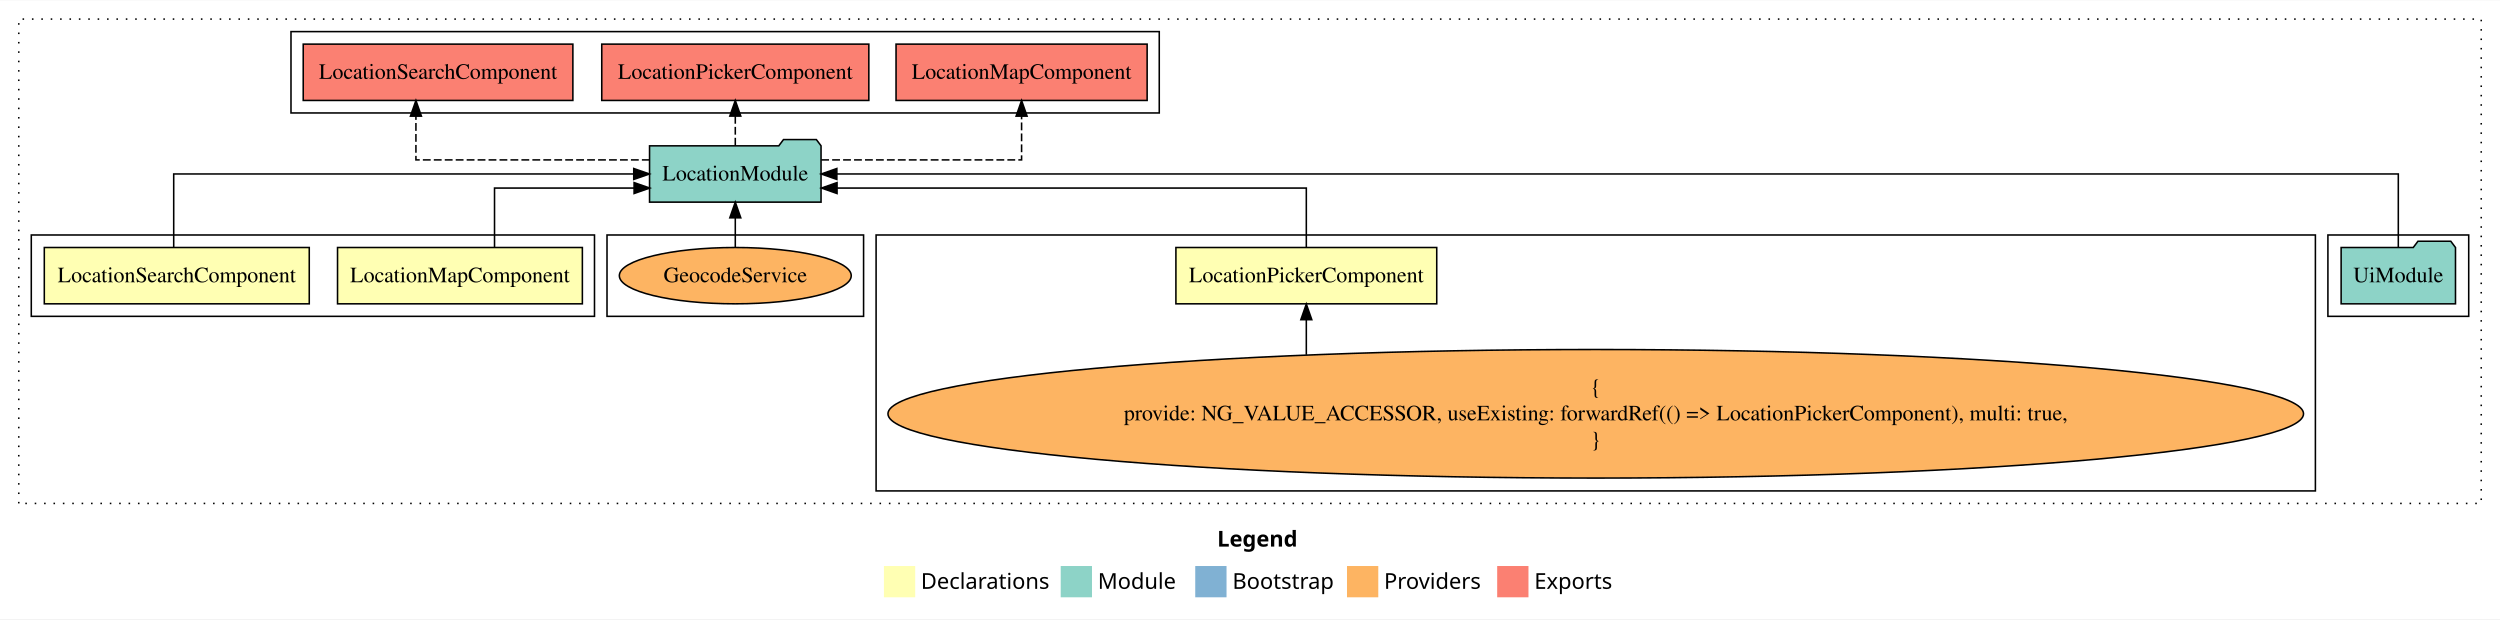
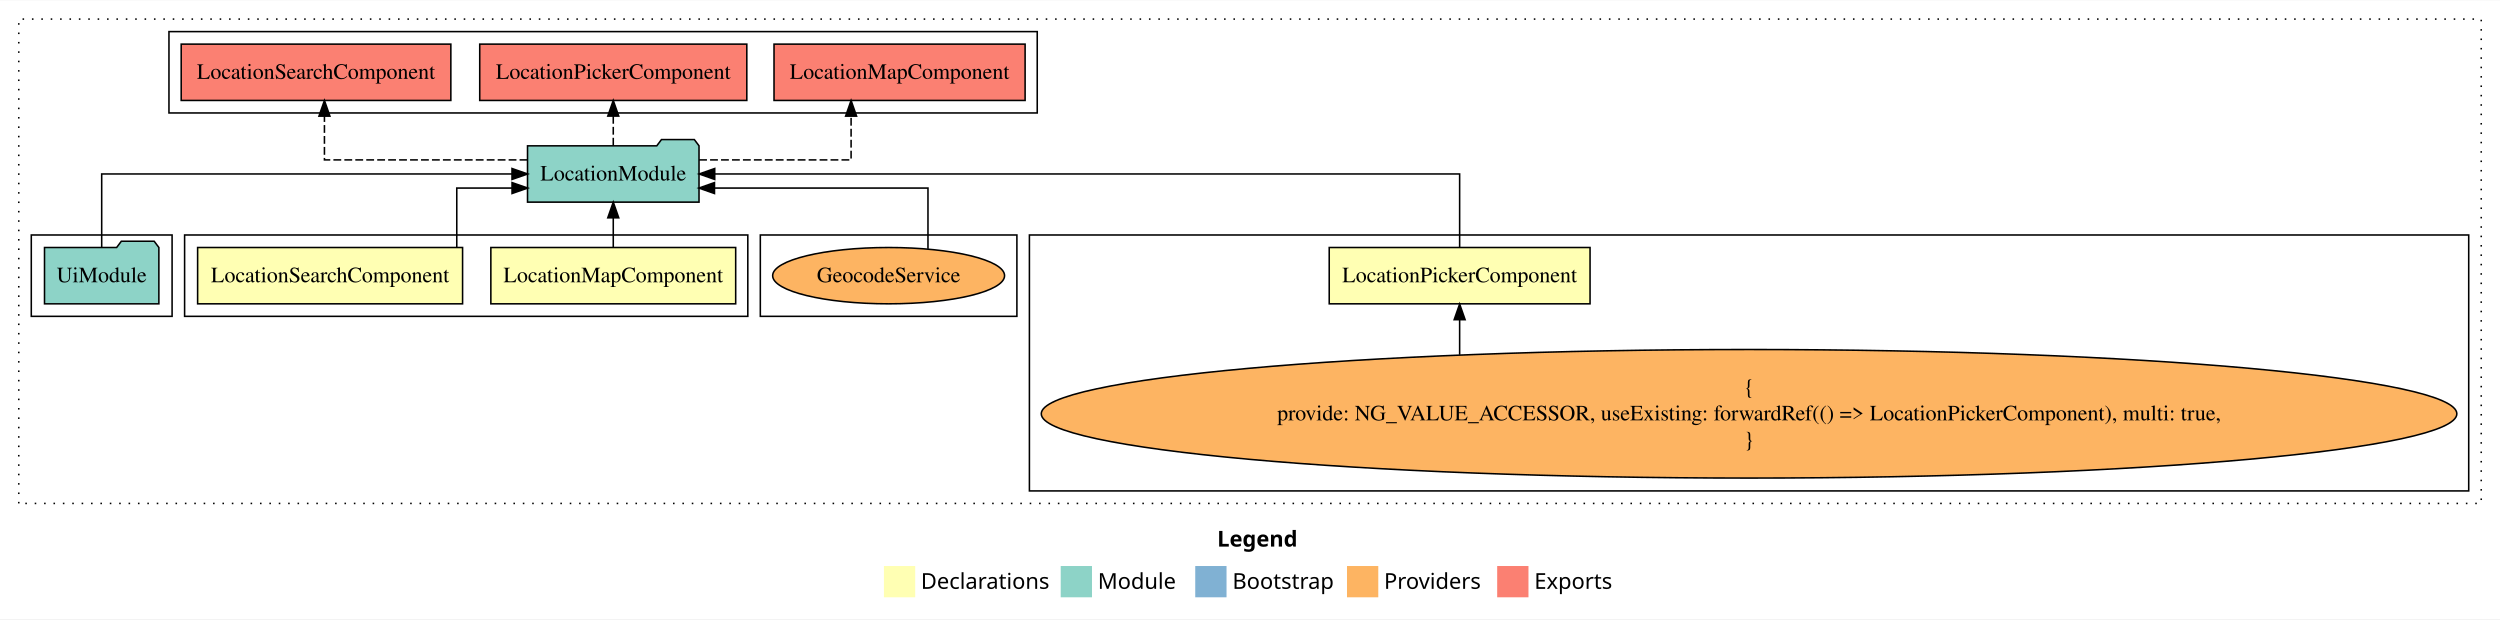
<svg xmlns="http://www.w3.org/2000/svg" width="1598pt" height="396pt" viewBox="0.00 0.00 1598.00 395.59">
  <g id="graph0" class="graph" transform="scale(1 1) rotate(0) translate(4 391.59)">
    <polygon fill="white" stroke="transparent" points="-4,4 -4,-391.59 1594,-391.59 1594,4 -4,4" />
    <text text-anchor="start" x="774.01" y="-42.4" font-family="sans-serif" font-weight="bold" font-size="14.00">Legend</text>
    <polygon fill="#ffffb3" stroke="transparent" points="561,-10 561,-30 581,-30 581,-10 561,-10" />
    <text text-anchor="start" x="584.63" y="-15.4" font-family="sans-serif" font-size="14.00">  Declarations</text>
    <polygon fill="#8dd3c7" stroke="transparent" points="674,-10 674,-30 694,-30 694,-10 674,-10" />
    <text text-anchor="start" x="697.73" y="-15.4" font-family="sans-serif" font-size="14.00">  Module</text>
    <polygon fill="#80b1d3" stroke="transparent" points="760,-10 760,-30 780,-30 780,-10 760,-10" />
    <text text-anchor="start" x="783.78" y="-15.4" font-family="sans-serif" font-size="14.00">  Bootstrap</text>
    <polygon fill="#fdb462" stroke="transparent" points="857,-10 857,-30 877,-30 877,-10 857,-10" />
    <text text-anchor="start" x="880.67" y="-15.4" font-family="sans-serif" font-size="14.00">  Providers</text>
    <polygon fill="#fb8072" stroke="transparent" points="953,-10 953,-30 973,-30 973,-10 953,-10" />
    <text text-anchor="start" x="976.73" y="-15.4" font-family="sans-serif" font-size="14.00">  Exports</text>
    <g id="clust1" class="cluster">
      <polygon fill="none" stroke="black" stroke-dasharray="1,5" points="8,-70 8,-379.59 1582,-379.59 1582,-70 8,-70" />
    </g>
-     <g id="clust6" class="cluster">
-       <polygon fill="none" stroke="black" points="1484,-189.59 1484,-241.59 1574,-241.59 1574,-189.59 1484,-189.59" />
+     <g id="clust4" class="cluster">
+       <polygon fill="none" stroke="black" points="654,-78 654,-241.59 1574,-241.59 1574,-78 654,-78" />
+     </g>
+     <g id="clust9" class="cluster">
+       <polygon fill="none" stroke="black" points="482,-189.59 482,-241.59 646,-241.59 646,-189.59 482,-189.59" />
+     </g>
+     <g id="clust2" class="cluster">
+       <polygon fill="none" stroke="black" points="114,-189.59 114,-241.59 474,-241.59 474,-189.59 114,-189.59" />
    </g>
    <g id="clust7" class="cluster">
-       <polygon fill="none" stroke="black" points="182,-319.59 182,-371.59 737,-371.59 737,-319.59 182,-319.59" />
+       <polygon fill="none" stroke="black" points="104,-319.59 104,-371.59 659,-371.59 659,-319.59 104,-319.59" />
    </g>
-     <g id="clust4" class="cluster">
-       <polygon fill="none" stroke="black" points="556,-78 556,-241.59 1476,-241.59 1476,-78 556,-78" />
-     </g>
-     <g id="clust9" class="cluster">
-       <polygon fill="none" stroke="black" points="384,-189.59 384,-241.59 548,-241.59 548,-189.59 384,-189.59" />
-     </g>
-     <g id="clust2" class="cluster">
-       <polygon fill="none" stroke="black" points="16,-189.59 16,-241.59 376,-241.59 376,-189.59 16,-189.59" />
+     <g id="clust6" class="cluster">
+       <polygon fill="none" stroke="black" points="16,-189.59 16,-241.59 106,-241.59 106,-189.59 16,-189.59" />
    </g>
    <g id="node1" class="node">
-       <polygon fill="#ffffb3" stroke="black" points="368.25,-233.59 211.75,-233.59 211.75,-197.59 368.25,-197.59 368.25,-233.59" />
-       <text text-anchor="middle" x="290" y="-211.39" font-family="Times,serif" font-size="14.00">LocationMapComponent</text>
+       <polygon fill="#ffffb3" stroke="black" points="466.25,-233.59 309.75,-233.59 309.75,-197.59 466.25,-197.59 466.25,-233.59" />
+       <text text-anchor="middle" x="388" y="-211.39" font-family="Times,serif" font-size="14.00">LocationMapComponent</text>
    </g>
    <g id="node4" class="node">
-       <polygon fill="#8dd3c7" stroke="black" points="520.81,-298.59 517.81,-302.59 496.81,-302.59 493.81,-298.59 411.19,-298.59 411.19,-262.59 520.81,-262.59 520.81,-298.59" />
-       <text text-anchor="middle" x="466" y="-276.39" font-family="Times,serif" font-size="14.00">LocationModule</text>
+       <polygon fill="#8dd3c7" stroke="black" points="442.81,-298.59 439.81,-302.59 418.81,-302.59 415.81,-298.59 333.19,-298.59 333.19,-262.59 442.81,-262.59 442.81,-298.59" />
+       <text text-anchor="middle" x="388" y="-276.39" font-family="Times,serif" font-size="14.00">LocationModule</text>
    </g>
    <g id="edge1" class="edge">
-       <path fill="none" stroke="black" d="M312.1,-233.62C312.1,-249.99 312.1,-271.59 312.1,-271.59 312.1,-271.59 401.31,-271.59 401.31,-271.59" />
-       <polygon fill="black" stroke="black" points="401.31,-275.09 411.31,-271.59 401.31,-268.09 401.31,-275.09" />
+       <path fill="none" stroke="black" d="M388,-233.7C388,-233.7 388,-252.58 388,-252.58" />
+       <polygon fill="black" stroke="black" points="384.5,-252.58 388,-262.58 391.5,-252.58 384.5,-252.58" />
    </g>
    <g id="node2" class="node">
-       <polygon fill="#ffffb3" stroke="black" points="914.36,-233.59 747.64,-233.59 747.64,-197.59 914.36,-197.59 914.36,-233.59" />
-       <text text-anchor="middle" x="831" y="-211.39" font-family="Times,serif" font-size="14.00">LocationPickerComponent</text>
+       <polygon fill="#ffffb3" stroke="black" points="1012.36,-233.59 845.64,-233.59 845.64,-197.59 1012.36,-197.59 1012.36,-233.59" />
+       <text text-anchor="middle" x="929" y="-211.39" font-family="Times,serif" font-size="14.00">LocationPickerComponent</text>
    </g>
    <g id="edge2" class="edge">
-       <path fill="none" stroke="black" d="M831,-233.62C831,-249.99 831,-271.59 831,-271.59 831,-271.59 531.04,-271.59 531.04,-271.59" />
-       <polygon fill="black" stroke="black" points="531.04,-268.09 521.04,-271.59 531.04,-275.09 531.04,-268.09" />
+       <path fill="none" stroke="black" d="M929,-233.7C929,-252.93 929,-280.59 929,-280.59 929,-280.59 452.85,-280.59 452.85,-280.59" />
+       <polygon fill="black" stroke="black" points="452.85,-277.09 442.85,-280.59 452.85,-284.09 452.85,-277.09" />
    </g>
    <g id="node3" class="node">
-       <polygon fill="#ffffb3" stroke="black" points="193.68,-233.59 24.32,-233.59 24.32,-197.59 193.68,-197.59 193.68,-233.59" />
-       <text text-anchor="middle" x="109" y="-211.39" font-family="Times,serif" font-size="14.00">LocationSearchComponent</text>
+       <polygon fill="#ffffb3" stroke="black" points="291.68,-233.59 122.32,-233.59 122.32,-197.59 291.68,-197.59 291.68,-233.59" />
+       <text text-anchor="middle" x="207" y="-211.39" font-family="Times,serif" font-size="14.00">LocationSearchComponent</text>
    </g>
    <g id="edge4" class="edge">
-       <path fill="none" stroke="black" d="M107.03,-233.7C107.03,-252.93 107.03,-280.59 107.03,-280.59 107.03,-280.59 401.09,-280.59 401.09,-280.59" />
-       <polygon fill="black" stroke="black" points="401.09,-284.09 411.09,-280.59 401.09,-277.09 401.09,-284.09" />
+       <path fill="none" stroke="black" d="M287.97,-233.62C287.97,-249.99 287.97,-271.59 287.97,-271.59 287.97,-271.59 323.3,-271.59 323.3,-271.59" />
+       <polygon fill="black" stroke="black" points="323.3,-275.09 333.3,-271.59 323.3,-268.09 323.3,-275.09" />
    </g>
    <g id="node7" class="node">
-       <polygon fill="#fb8072" stroke="black" points="729.25,-363.59 568.75,-363.59 568.75,-327.59 729.25,-327.59 729.25,-363.59" />
-       <text text-anchor="middle" x="649" y="-341.39" font-family="Times,serif" font-size="14.00">LocationMapComponent </text>
+       <polygon fill="#fb8072" stroke="black" points="651.25,-363.59 490.75,-363.59 490.75,-327.59 651.25,-327.59 651.25,-363.59" />
+       <text text-anchor="middle" x="571" y="-341.39" font-family="Times,serif" font-size="14.00">LocationMapComponent </text>
    </g>
    <g id="edge6" class="edge">
-       <path fill="none" stroke="black" stroke-dasharray="5,2" d="M520.91,-289.59C574.81,-289.59 649,-289.59 649,-289.59 649,-289.59 649,-317.56 649,-317.56" />
-       <polygon fill="black" stroke="black" points="645.5,-317.56 649,-327.56 652.5,-317.56 645.5,-317.56" />
+       <path fill="none" stroke="black" stroke-dasharray="5,2" d="M442.88,-289.59C486.43,-289.59 540.02,-289.59 540.02,-289.59 540.02,-289.59 540.02,-317.56 540.02,-317.56" />
+       <polygon fill="black" stroke="black" points="536.52,-317.56 540.02,-327.56 543.52,-317.56 536.52,-317.56" />
    </g>
    <g id="node8" class="node">
-       <polygon fill="#fb8072" stroke="black" points="551.36,-363.59 380.64,-363.59 380.64,-327.59 551.36,-327.59 551.36,-363.59" />
-       <text text-anchor="middle" x="466" y="-341.39" font-family="Times,serif" font-size="14.00">LocationPickerComponent </text>
+       <polygon fill="#fb8072" stroke="black" points="473.36,-363.59 302.64,-363.59 302.64,-327.59 473.36,-327.59 473.36,-363.59" />
+       <text text-anchor="middle" x="388" y="-341.39" font-family="Times,serif" font-size="14.00">LocationPickerComponent </text>
    </g>
    <g id="edge7" class="edge">
-       <path fill="none" stroke="black" stroke-dasharray="5,2" d="M466,-298.7C466,-298.7 466,-317.58 466,-317.58" />
-       <polygon fill="black" stroke="black" points="462.5,-317.58 466,-327.58 469.5,-317.58 462.5,-317.58" />
+       <path fill="none" stroke="black" stroke-dasharray="5,2" d="M388,-298.7C388,-298.7 388,-317.58 388,-317.58" />
+       <polygon fill="black" stroke="black" points="384.5,-317.58 388,-327.58 391.5,-317.58 384.5,-317.58" />
    </g>
    <g id="node9" class="node">
-       <polygon fill="#fb8072" stroke="black" points="362.18,-363.59 189.82,-363.59 189.82,-327.59 362.18,-327.59 362.18,-363.59" />
-       <text text-anchor="middle" x="276" y="-341.39" font-family="Times,serif" font-size="14.00">LocationSearchComponent </text>
+       <polygon fill="#fb8072" stroke="black" points="284.18,-363.59 111.82,-363.59 111.82,-327.59 284.18,-327.59 284.18,-363.59" />
+       <text text-anchor="middle" x="198" y="-341.39" font-family="Times,serif" font-size="14.00">LocationSearchComponent </text>
    </g>
    <g id="edge8" class="edge">
-       <path fill="none" stroke="black" stroke-dasharray="5,2" d="M411.29,-289.59C350.83,-289.59 261.86,-289.59 261.86,-289.59 261.86,-289.59 261.86,-317.56 261.86,-317.56" />
-       <polygon fill="black" stroke="black" points="258.36,-317.56 261.86,-327.56 265.36,-317.56 258.36,-317.56" />
+       <path fill="none" stroke="black" stroke-dasharray="5,2" d="M333.11,-289.59C278.68,-289.59 203.38,-289.59 203.38,-289.59 203.38,-289.59 203.38,-317.56 203.38,-317.56" />
+       <polygon fill="black" stroke="black" points="199.88,-317.56 203.38,-327.56 206.88,-317.56 199.88,-317.56" />
    </g>
    <g id="node5" class="node">
-       <ellipse fill="#fdb462" stroke="black" cx="1016" cy="-127.3" rx="452.42" ry="41.09" />
-       <text text-anchor="middle" x="1016" y="-139.9" font-family="Times,serif" font-size="14.00">{</text>
-       <text text-anchor="middle" x="1016" y="-123.1" font-family="Times,serif" font-size="14.00">    provide: NG_VALUE_ACCESSOR, useExisting: forwardRef(() =&gt; LocationPickerComponent), multi: true,</text>
-       <text text-anchor="middle" x="1016" y="-106.3" font-family="Times,serif" font-size="14.00">}</text>
+       <ellipse fill="#fdb462" stroke="black" cx="1114" cy="-127.3" rx="452.42" ry="41.09" />
+       <text text-anchor="middle" x="1114" y="-139.9" font-family="Times,serif" font-size="14.00">{</text>
+       <text text-anchor="middle" x="1114" y="-123.1" font-family="Times,serif" font-size="14.00">    provide: NG_VALUE_ACCESSOR, useExisting: forwardRef(() =&gt; LocationPickerComponent), multi: true,</text>
+       <text text-anchor="middle" x="1114" y="-106.3" font-family="Times,serif" font-size="14.00">}</text>
    </g>
    <g id="edge3" class="edge">
-       <path fill="none" stroke="black" d="M831,-165C831,-165 831,-187.45 831,-187.45" />
-       <polygon fill="black" stroke="black" points="827.5,-187.45 831,-197.45 834.5,-187.45 827.5,-187.45" />
+       <path fill="none" stroke="black" d="M929,-165C929,-165 929,-187.45 929,-187.45" />
+       <polygon fill="black" stroke="black" points="925.5,-187.45 929,-197.45 932.5,-187.45 925.5,-187.45" />
    </g>
    <g id="node6" class="node">
-       <polygon fill="#8dd3c7" stroke="black" points="1565.55,-233.59 1562.55,-237.59 1541.55,-237.59 1538.55,-233.59 1492.45,-233.59 1492.45,-197.59 1565.55,-197.59 1565.55,-233.59" />
-       <text text-anchor="middle" x="1529" y="-211.39" font-family="Times,serif" font-size="14.00">UiModule</text>
+       <polygon fill="#8dd3c7" stroke="black" points="97.55,-233.59 94.55,-237.59 73.55,-237.59 70.55,-233.59 24.45,-233.59 24.45,-197.59 97.55,-197.59 97.55,-233.59" />
+       <text text-anchor="middle" x="61" y="-211.39" font-family="Times,serif" font-size="14.00">UiModule</text>
    </g>
    <g id="edge5" class="edge">
-       <path fill="none" stroke="black" d="M1529,-233.7C1529,-252.93 1529,-280.59 1529,-280.59 1529,-280.59 530.91,-280.59 530.91,-280.59" />
-       <polygon fill="black" stroke="black" points="530.91,-277.09 520.91,-280.59 530.91,-284.09 530.91,-277.09" />
+       <path fill="none" stroke="black" d="M61,-233.7C61,-252.93 61,-280.59 61,-280.59 61,-280.59 323.27,-280.59 323.27,-280.59" />
+       <polygon fill="black" stroke="black" points="323.27,-284.09 333.27,-280.59 323.27,-277.09 323.27,-284.09" />
    </g>
    <g id="node10" class="node">
-       <ellipse fill="#fdb462" stroke="black" cx="466" cy="-215.59" rx="74.12" ry="18" />
-       <text text-anchor="middle" x="466" y="-211.39" font-family="Times,serif" font-size="14.00">GeocodeService</text>
+       <ellipse fill="#fdb462" stroke="black" cx="564" cy="-215.59" rx="74.12" ry="18" />
+       <text text-anchor="middle" x="564" y="-211.39" font-family="Times,serif" font-size="14.00">GeocodeService</text>
    </g>
    <g id="edge9" class="edge">
-       <path fill="none" stroke="black" d="M466,-233.7C466,-233.7 466,-252.58 466,-252.58" />
-       <polygon fill="black" stroke="black" points="462.5,-252.58 466,-262.58 469.5,-252.58 462.5,-252.58" />
+       <path fill="none" stroke="black" d="M589.16,-232.7C589.16,-249.16 589.16,-271.59 589.16,-271.59 589.16,-271.59 452.7,-271.59 452.7,-271.59" />
+       <polygon fill="black" stroke="black" points="452.7,-268.09 442.7,-271.59 452.7,-275.09 452.7,-268.09" />
    </g>
  </g>
</svg>
